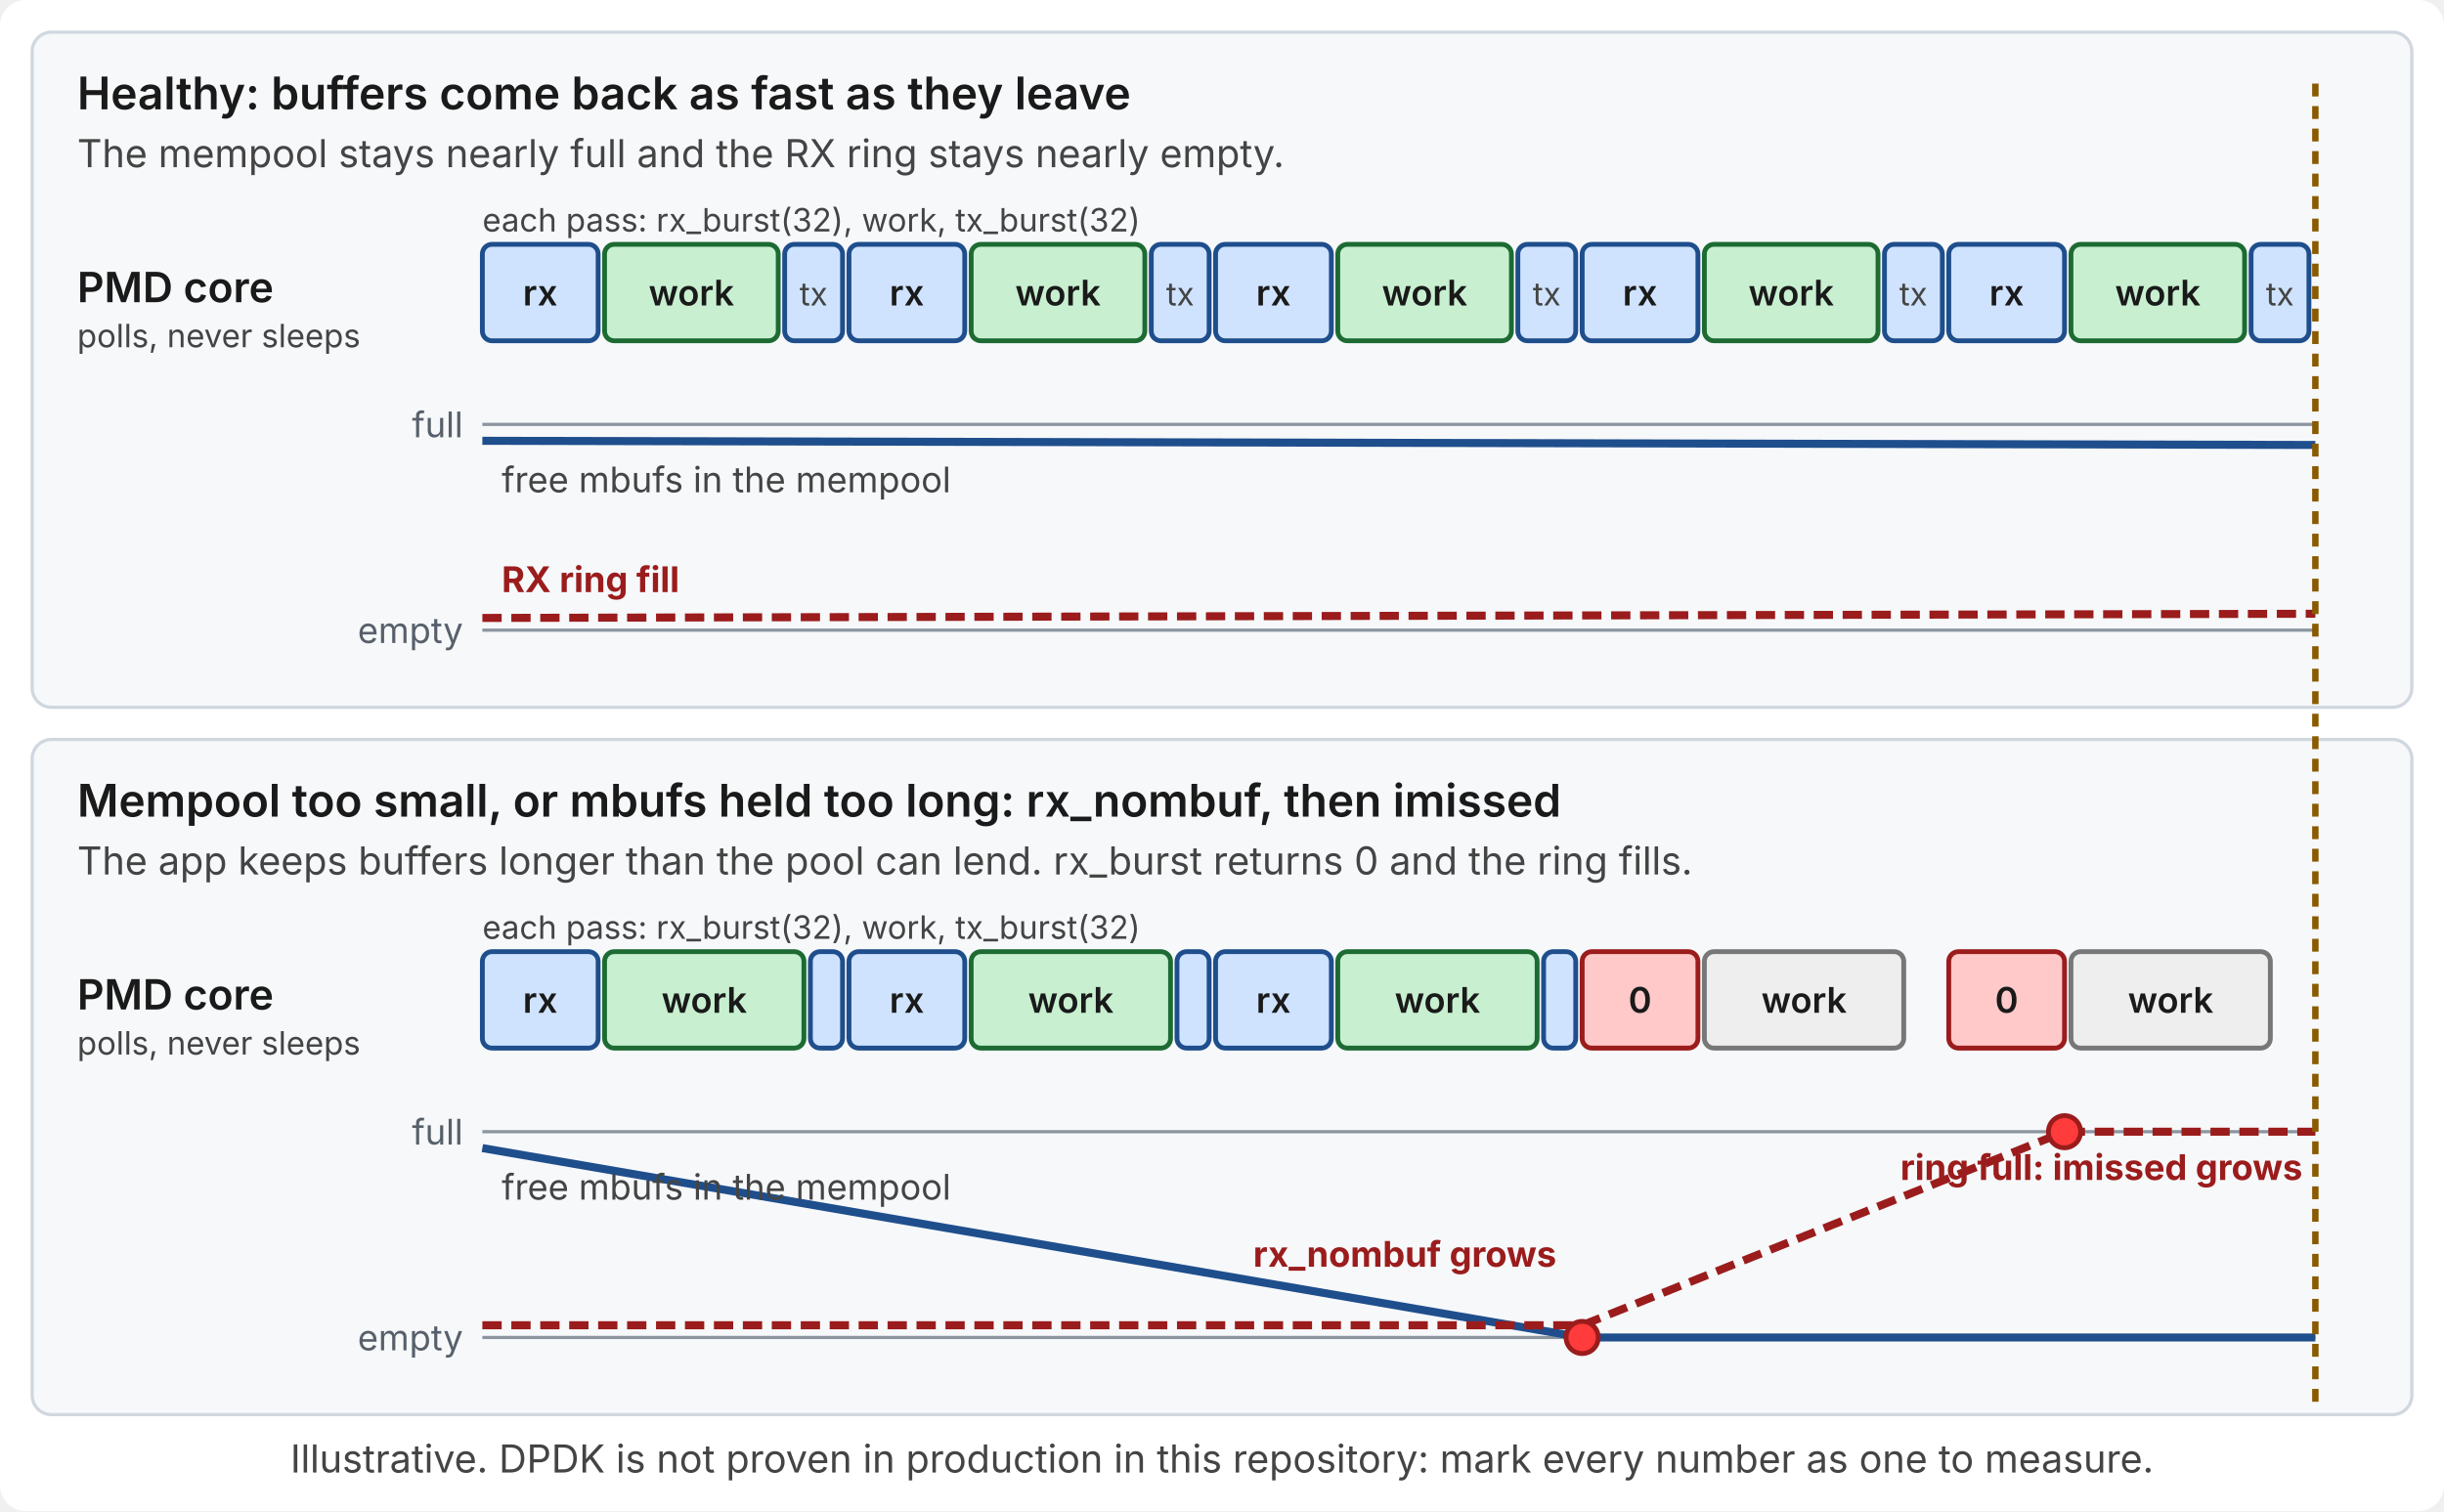
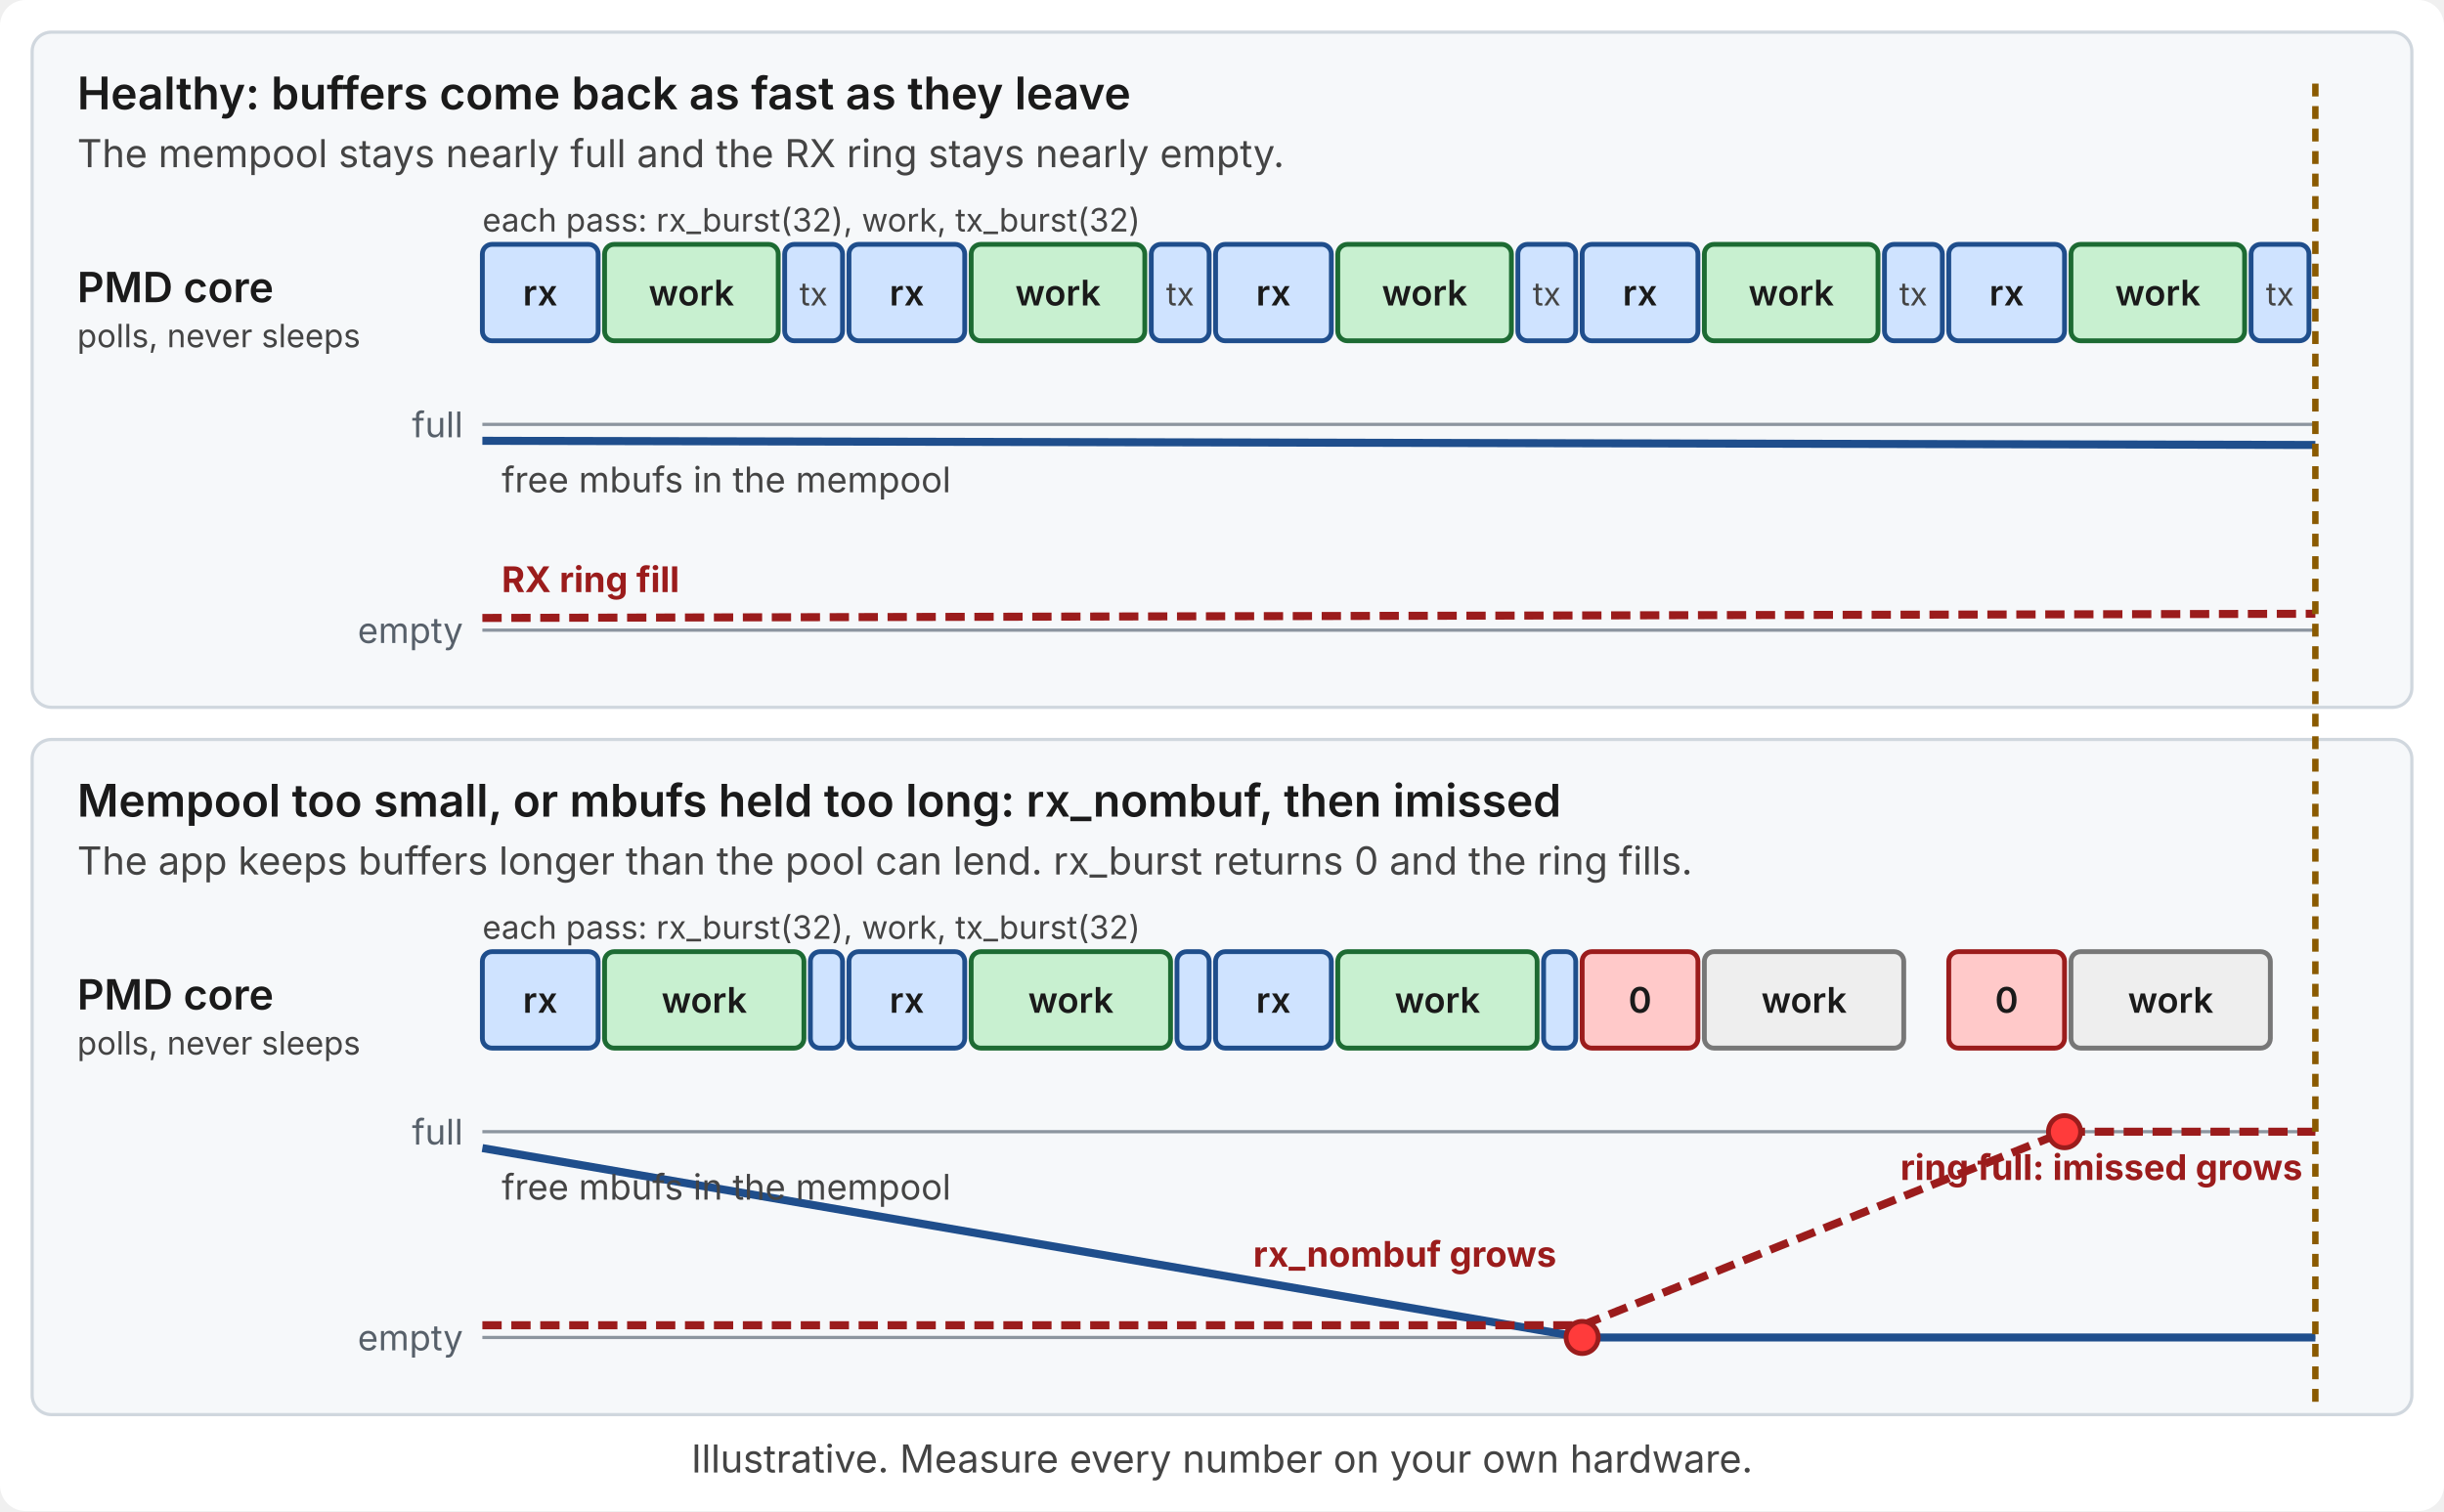
<svg xmlns="http://www.w3.org/2000/svg" viewBox="0 0 760 470" width="760" height="470" role="img" aria-labelledby="t d">
  <style>
  .bg { fill: #ffffff; }
  .lane { fill: #f6f8fa; stroke: #d0d7de; }
  .box { fill: #cfe3ff; stroke: #1f4e8c; stroke-width: 1.5; }
  .app { fill: #c8f0d0; stroke: #1d6b33; stroke-width: 1.5; }
  .wait { fill: #ffc9c9; stroke: #9b1c1c; stroke-width: 1.5; }
  .mut { fill: #eeeeee; stroke: #777777; stroke-width: 1.5; }
  .foc { fill: #ffd166; stroke: #8a5a00; stroke-width: 2; }
  .dash { fill: #ffffff; stroke: #777777; stroke-width: 1.5; stroke-dasharray: 5 3; }
  .cap { font: 600 14px system-ui, -apple-system, "Segoe UI", sans-serif; fill: #1a1a1a; }
  .lbl { font: 600 13px system-ui, -apple-system, "Segoe UI", sans-serif; fill: #1a1a1a; }
  .sub { font: 12px system-ui, -apple-system, "Segoe UI", sans-serif; fill: #444444; }
  .sm { font: 11px system-ui, -apple-system, "Segoe UI", sans-serif; fill: #444444; }
  .smb { font: 600 11px system-ui, -apple-system, "Segoe UI", sans-serif; fill: #1a1a1a; }
  .tiny { font: 10px system-ui, -apple-system, "Segoe UI", sans-serif; fill: #444444; }
  .mono { font: 10px ui-monospace, SFMono-Regular, Menlo, Consolas, monospace; fill: #1a1a1a; }
  .monob { font: 600 10px ui-monospace, SFMono-Regular, Menlo, Consolas, monospace; fill: #1a1a1a; }
  .axis { font: 11px system-ui, -apple-system, "Segoe UI", sans-serif; fill: #57606a; }
  .redt { font: 700 11px system-ui, -apple-system, "Segoe UI", sans-serif; fill: #9b1c1c; }
  .grnt { font: 700 11px system-ui, -apple-system, "Segoe UI", sans-serif; fill: #1d6b33; }
  .tick { stroke: #8c959f; stroke-width: 1; }
  .arrow { stroke: #57606a; stroke-width: 1.5; fill: none; marker-end: url(#ah); }
  .arrowr { stroke: #9b1c1c; stroke-width: 1.5; fill: none; marker-end: url(#ahr); }

  .head { stroke: #8a5a00; stroke-width: 2; stroke-dasharray: 4 3; transform: translateX(570px); animation: sweep 6s linear infinite; }
  @keyframes sweep { from { transform: translateX(0); } to { transform: translateX(570px); } }
  .evt { fill: #ff3b3b; stroke: #9b1c1c; stroke-width: 1.5; transform-box: fill-box; transform-origin: center; animation: pop 6s linear infinite; }
  @keyframes pop { 0%, 4% { transform: scale(1.9); } 8%, 100% { transform: scale(1); } }
  .free { fill: none; stroke: #1f4e8c; stroke-width: 2.5; }
  .fill { fill: none; stroke: #9b1c1c; stroke-width: 2.5; stroke-dasharray: 6 3; }
  .zero { fill: #ffc9c9; stroke: #9b1c1c; stroke-width: 1.5; }
  .ok { fill: #c8f0d0; stroke: #1d6b33; stroke-width: 1.5; }
  .rxb { fill: #cfe3ff; stroke: #1f4e8c; stroke-width: 1.5; }
  @media (prefers-reduced-motion: reduce) {
    .head, .evt { animation: none; }
    .head { display: none; }
  }
</style>
  <rect class="bg" x="0" y="0" width="760" height="470" rx="8" />
  <rect class="lane" x="10" y="10" width="740" height="210" rx="6" />
  <text class="cap" x="24" y="34">Healthy: buffers come back as fast as they leave</text>
  <text class="sub" x="24" y="52">The mempool stays nearly full and the RX ring stays nearly empty.</text>
  <text class="lbl" x="24" y="94">PMD core</text>
  <text class="tiny" x="24" y="108">polls, never sleeps</text>
  <rect class="rxb" x="150" y="76" width="36" height="30" rx="3" />
  <text class="smb" x="168" y="95" text-anchor="middle">rx</text>
  <rect class="ok" x="188" y="76" width="54" height="30" rx="3" />
  <text class="smb" x="215" y="95" text-anchor="middle">work</text>
  <rect class="rxb" x="244" y="76" width="18" height="30" rx="3" />
  <text class="tiny" x="253" y="95" text-anchor="middle">tx</text>
  <rect class="rxb" x="264" y="76" width="36" height="30" rx="3" />
  <text class="smb" x="282" y="95" text-anchor="middle">rx</text>
  <rect class="ok" x="302" y="76" width="54" height="30" rx="3" />
  <text class="smb" x="329" y="95" text-anchor="middle">work</text>
  <rect class="rxb" x="358" y="76" width="18" height="30" rx="3" />
  <text class="tiny" x="367" y="95" text-anchor="middle">tx</text>
  <rect class="rxb" x="378" y="76" width="36" height="30" rx="3" />
  <text class="smb" x="396" y="95" text-anchor="middle">rx</text>
  <rect class="ok" x="416" y="76" width="54" height="30" rx="3" />
  <text class="smb" x="443" y="95" text-anchor="middle">work</text>
  <rect class="rxb" x="472" y="76" width="18" height="30" rx="3" />
  <text class="tiny" x="481" y="95" text-anchor="middle">tx</text>
  <rect class="rxb" x="492" y="76" width="36" height="30" rx="3" />
  <text class="smb" x="510" y="95" text-anchor="middle">rx</text>
  <rect class="ok" x="530" y="76" width="54" height="30" rx="3" />
  <text class="smb" x="557" y="95" text-anchor="middle">work</text>
  <rect class="rxb" x="586" y="76" width="18" height="30" rx="3" />
  <text class="tiny" x="595" y="95" text-anchor="middle">tx</text>
  <rect class="rxb" x="606" y="76" width="36" height="30" rx="3" />
  <text class="smb" x="624" y="95" text-anchor="middle">rx</text>
  <rect class="ok" x="644" y="76" width="54" height="30" rx="3" />
  <text class="smb" x="671" y="95" text-anchor="middle">work</text>
  <rect class="rxb" x="700" y="76" width="18" height="30" rx="3" />
  <text class="tiny" x="709" y="95" text-anchor="middle">tx</text>
  <text class="tiny" x="150" y="72">each pass: rx_burst(32), work, tx_burst(32)</text>
  <line class="tick" x1="150" y1="196" x2="720" y2="196" />
  <line class="tick" x1="150" y1="132" x2="720" y2="132" />
  <text class="axis" x="144" y="136" text-anchor="end">full</text>
  <text class="axis" x="144" y="200" text-anchor="end">empty</text>
  <path class="free" d="M150 137.1 L720 138.4" />
  <path class="fill" d="M150 192.2 L720 190.9" />
  <text class="sm" x="156" y="153.12">free mbufs in the mempool</text>
  <text class="redt" x="156" y="184.16">RX ring fill</text>
  <rect class="lane" x="10" y="230" width="740" height="210" rx="6" />
  <text class="cap" x="24" y="254">Mempool too small, or mbufs held too long: rx_nombuf, then imissed</text>
  <text class="sub" x="24" y="272">The app keeps buffers longer than the pool can lend. rx_burst returns 0 and the ring fills.</text>
  <text class="lbl" x="24" y="314">PMD core</text>
  <text class="tiny" x="24" y="328">polls, never sleeps</text>
  <rect class="rxb" x="150" y="296" width="36" height="30" rx="3" />
  <text class="smb" x="168" y="315" text-anchor="middle">rx</text>
  <rect class="ok" x="188" y="296" width="62" height="30" rx="3" />
  <text class="smb" x="219" y="315" text-anchor="middle">work</text>
  <rect class="rxb" x="252" y="296" width="10" height="30" rx="3" />
  <rect class="rxb" x="264" y="296" width="36" height="30" rx="3" />
  <text class="smb" x="282" y="315" text-anchor="middle">rx</text>
  <rect class="ok" x="302" y="296" width="62" height="30" rx="3" />
  <text class="smb" x="333" y="315" text-anchor="middle">work</text>
  <rect class="rxb" x="366" y="296" width="10" height="30" rx="3" />
  <rect class="rxb" x="378" y="296" width="36" height="30" rx="3" />
  <text class="smb" x="396" y="315" text-anchor="middle">rx</text>
  <rect class="ok" x="416" y="296" width="62" height="30" rx="3" />
  <text class="smb" x="447" y="315" text-anchor="middle">work</text>
  <rect class="rxb" x="480" y="296" width="10" height="30" rx="3" />
  <rect class="zero" x="492" y="296" width="36" height="30" rx="3" />
  <text class="smb" x="510" y="315" text-anchor="middle">0</text>
  <rect class="mut" x="530" y="296" width="62" height="30" rx="3" />
  <text class="smb" x="561" y="315" text-anchor="middle">work</text>
  <rect class="zero" x="606" y="296" width="36" height="30" rx="3" />
  <text class="smb" x="624" y="315" text-anchor="middle">0</text>
  <rect class="mut" x="644" y="296" width="62" height="30" rx="3" />
  <text class="smb" x="675" y="315" text-anchor="middle">work</text>
  <text class="tiny" x="150" y="292">each pass: rx_burst(32), work, tx_burst(32)</text>
  <line class="tick" x1="150" y1="416" x2="720" y2="416" />
  <line class="tick" x1="150" y1="352" x2="720" y2="352" />
  <text class="axis" x="144" y="356" text-anchor="end">full</text>
  <text class="axis" x="144" y="420" text-anchor="end">empty</text>
  <path class="free" d="M150 357.1 L492 416.0 L720 416.0" />
  <path class="fill" d="M150 412.2 L492 412.2 L642 352.0 L720 352.0" />
  <text class="sm" x="156" y="373.12">free mbufs in the mempool</text>
  <text class="redt" x="484" y="394" text-anchor="end">rx_nombuf grows</text>
  <text class="redt" x="716" y="367" text-anchor="end">ring full: imissed grows</text>
  <circle class="evt" cx="492" cy="416.0" r="5" style="animation-delay:-2.40s" />
  <circle class="evt" cx="642" cy="352.0" r="5" style="animation-delay:-0.82s" />
  <line class="head" x1="150" y1="26" x2="150" y2="436" />
-   <text class="sub" x="380" y="458" text-anchor="middle">Illustrative. DPDK is not proven in production in this repository: mark every number as one to measure.</text>
+   <text class="sub" x="380" y="458" text-anchor="middle">Illustrative. Measure every number on your own hardware.</text>
</svg>
